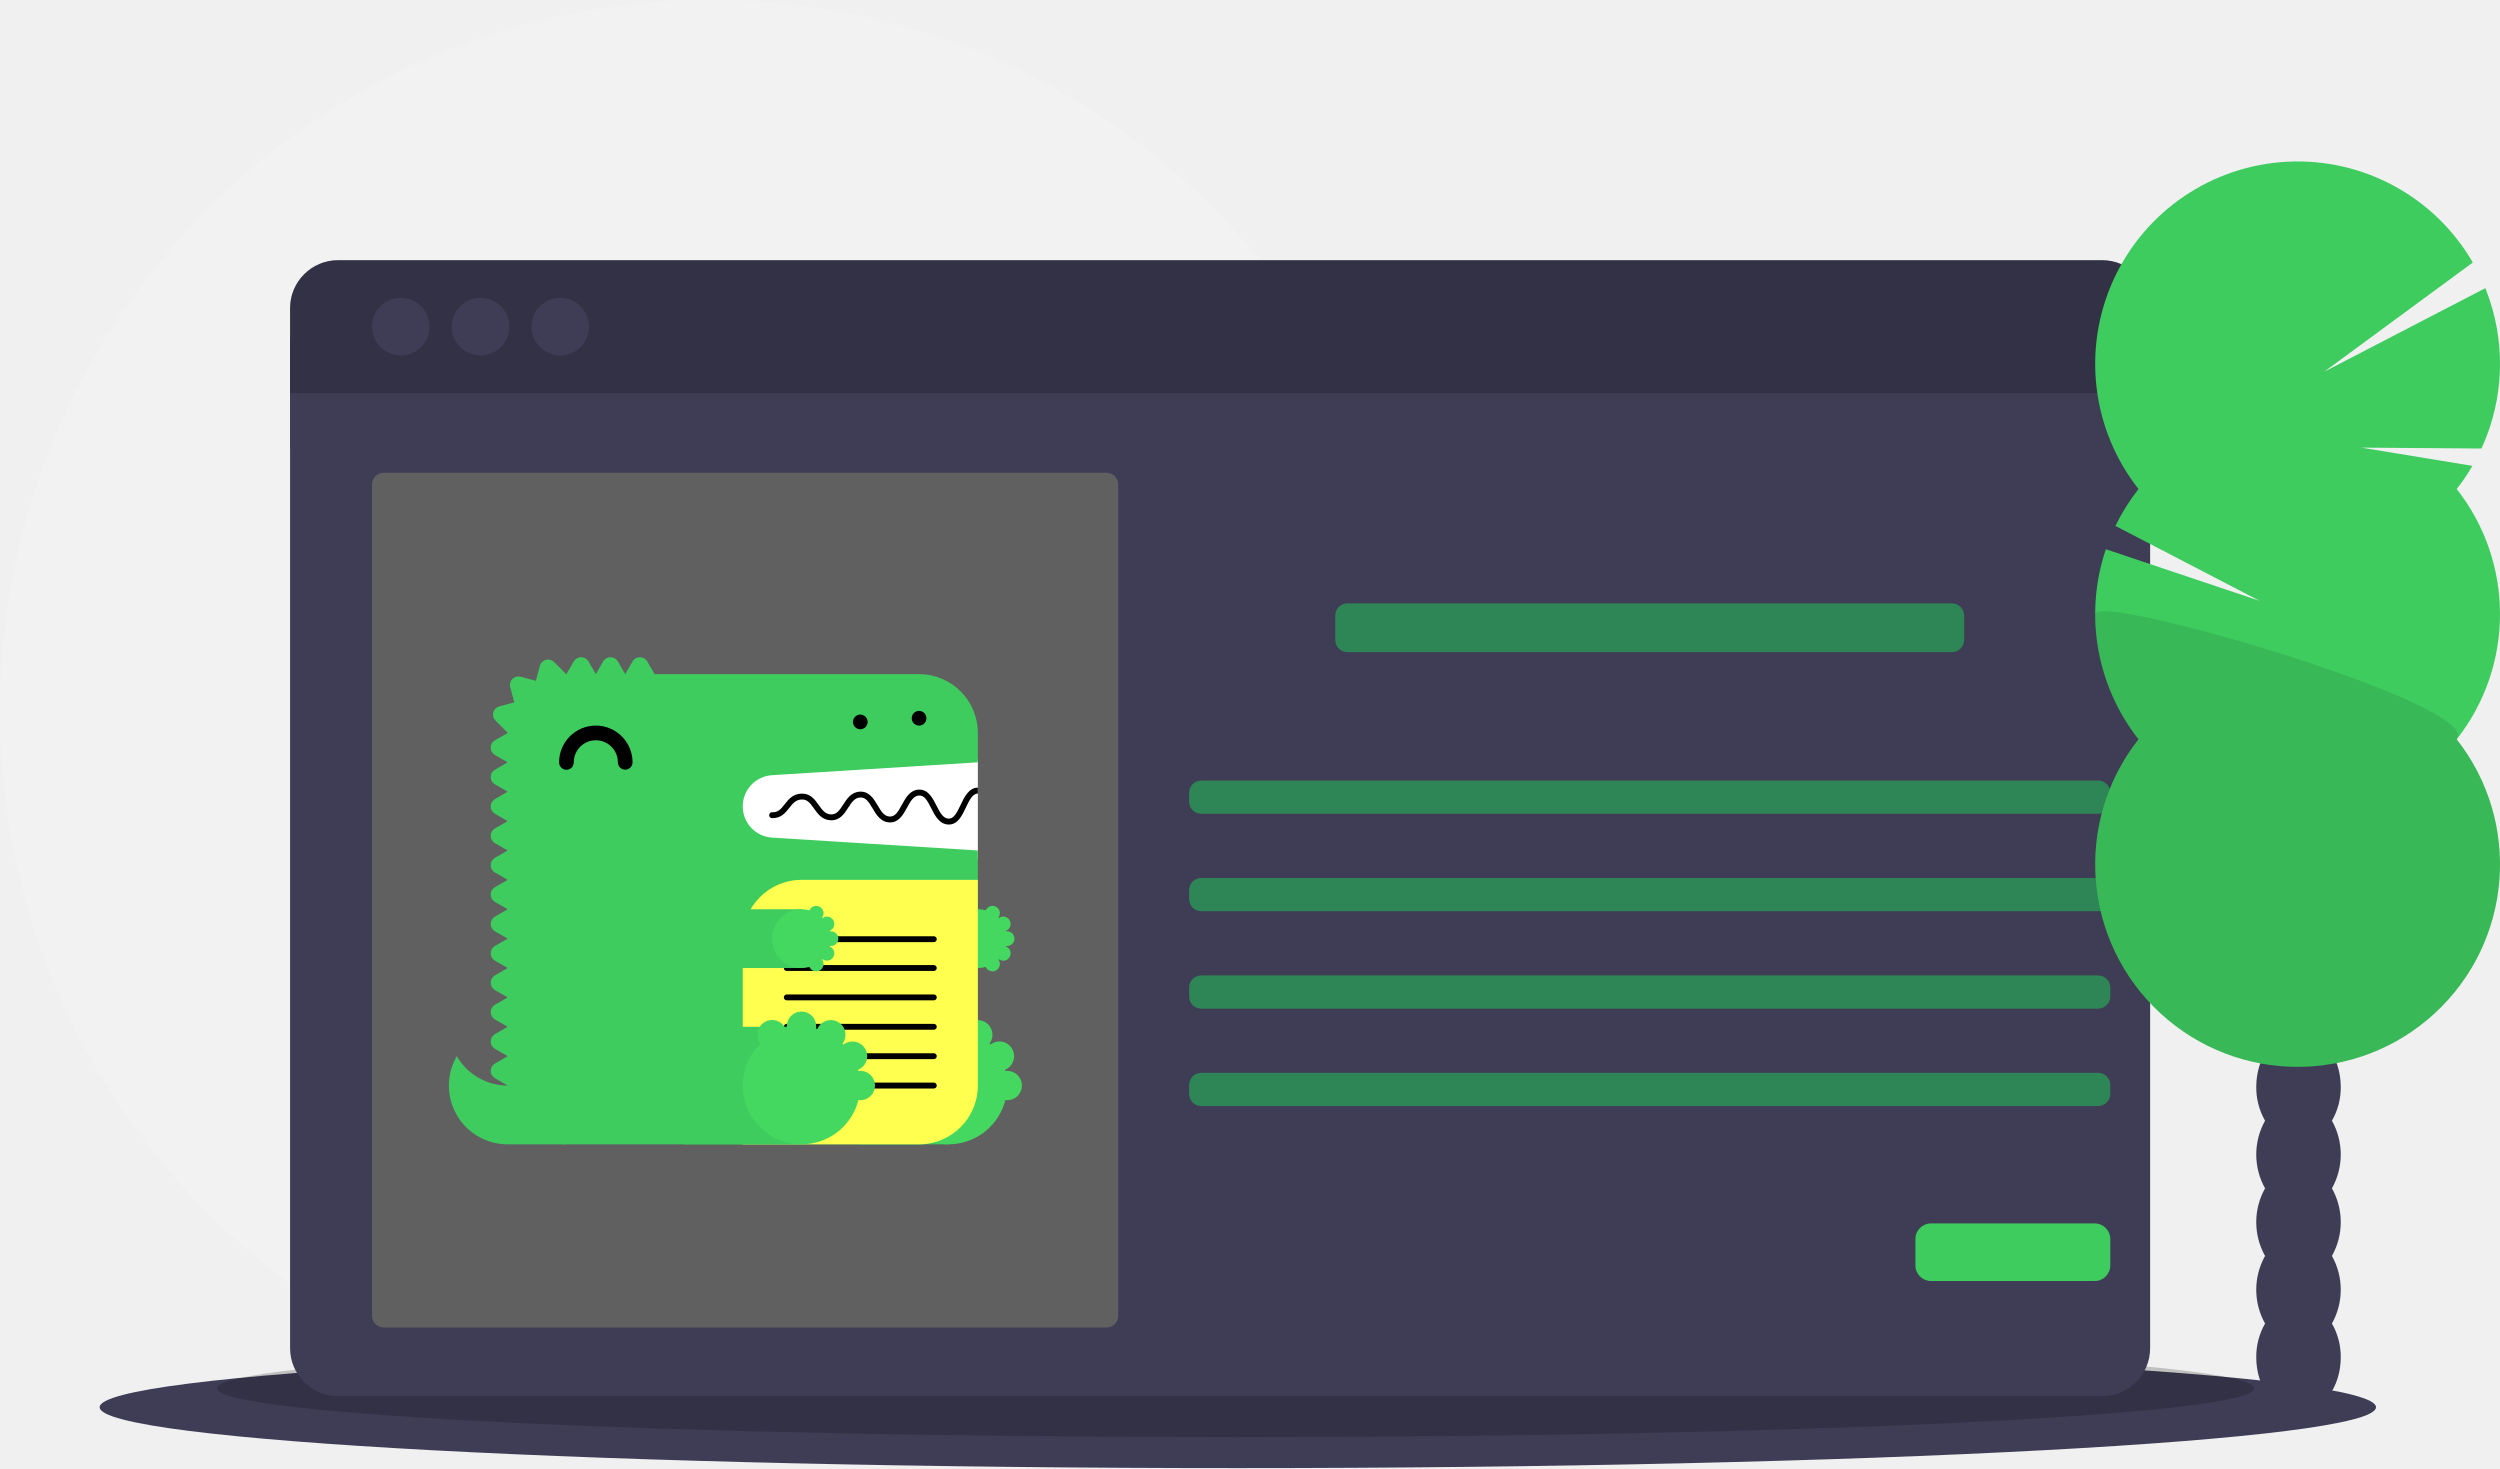
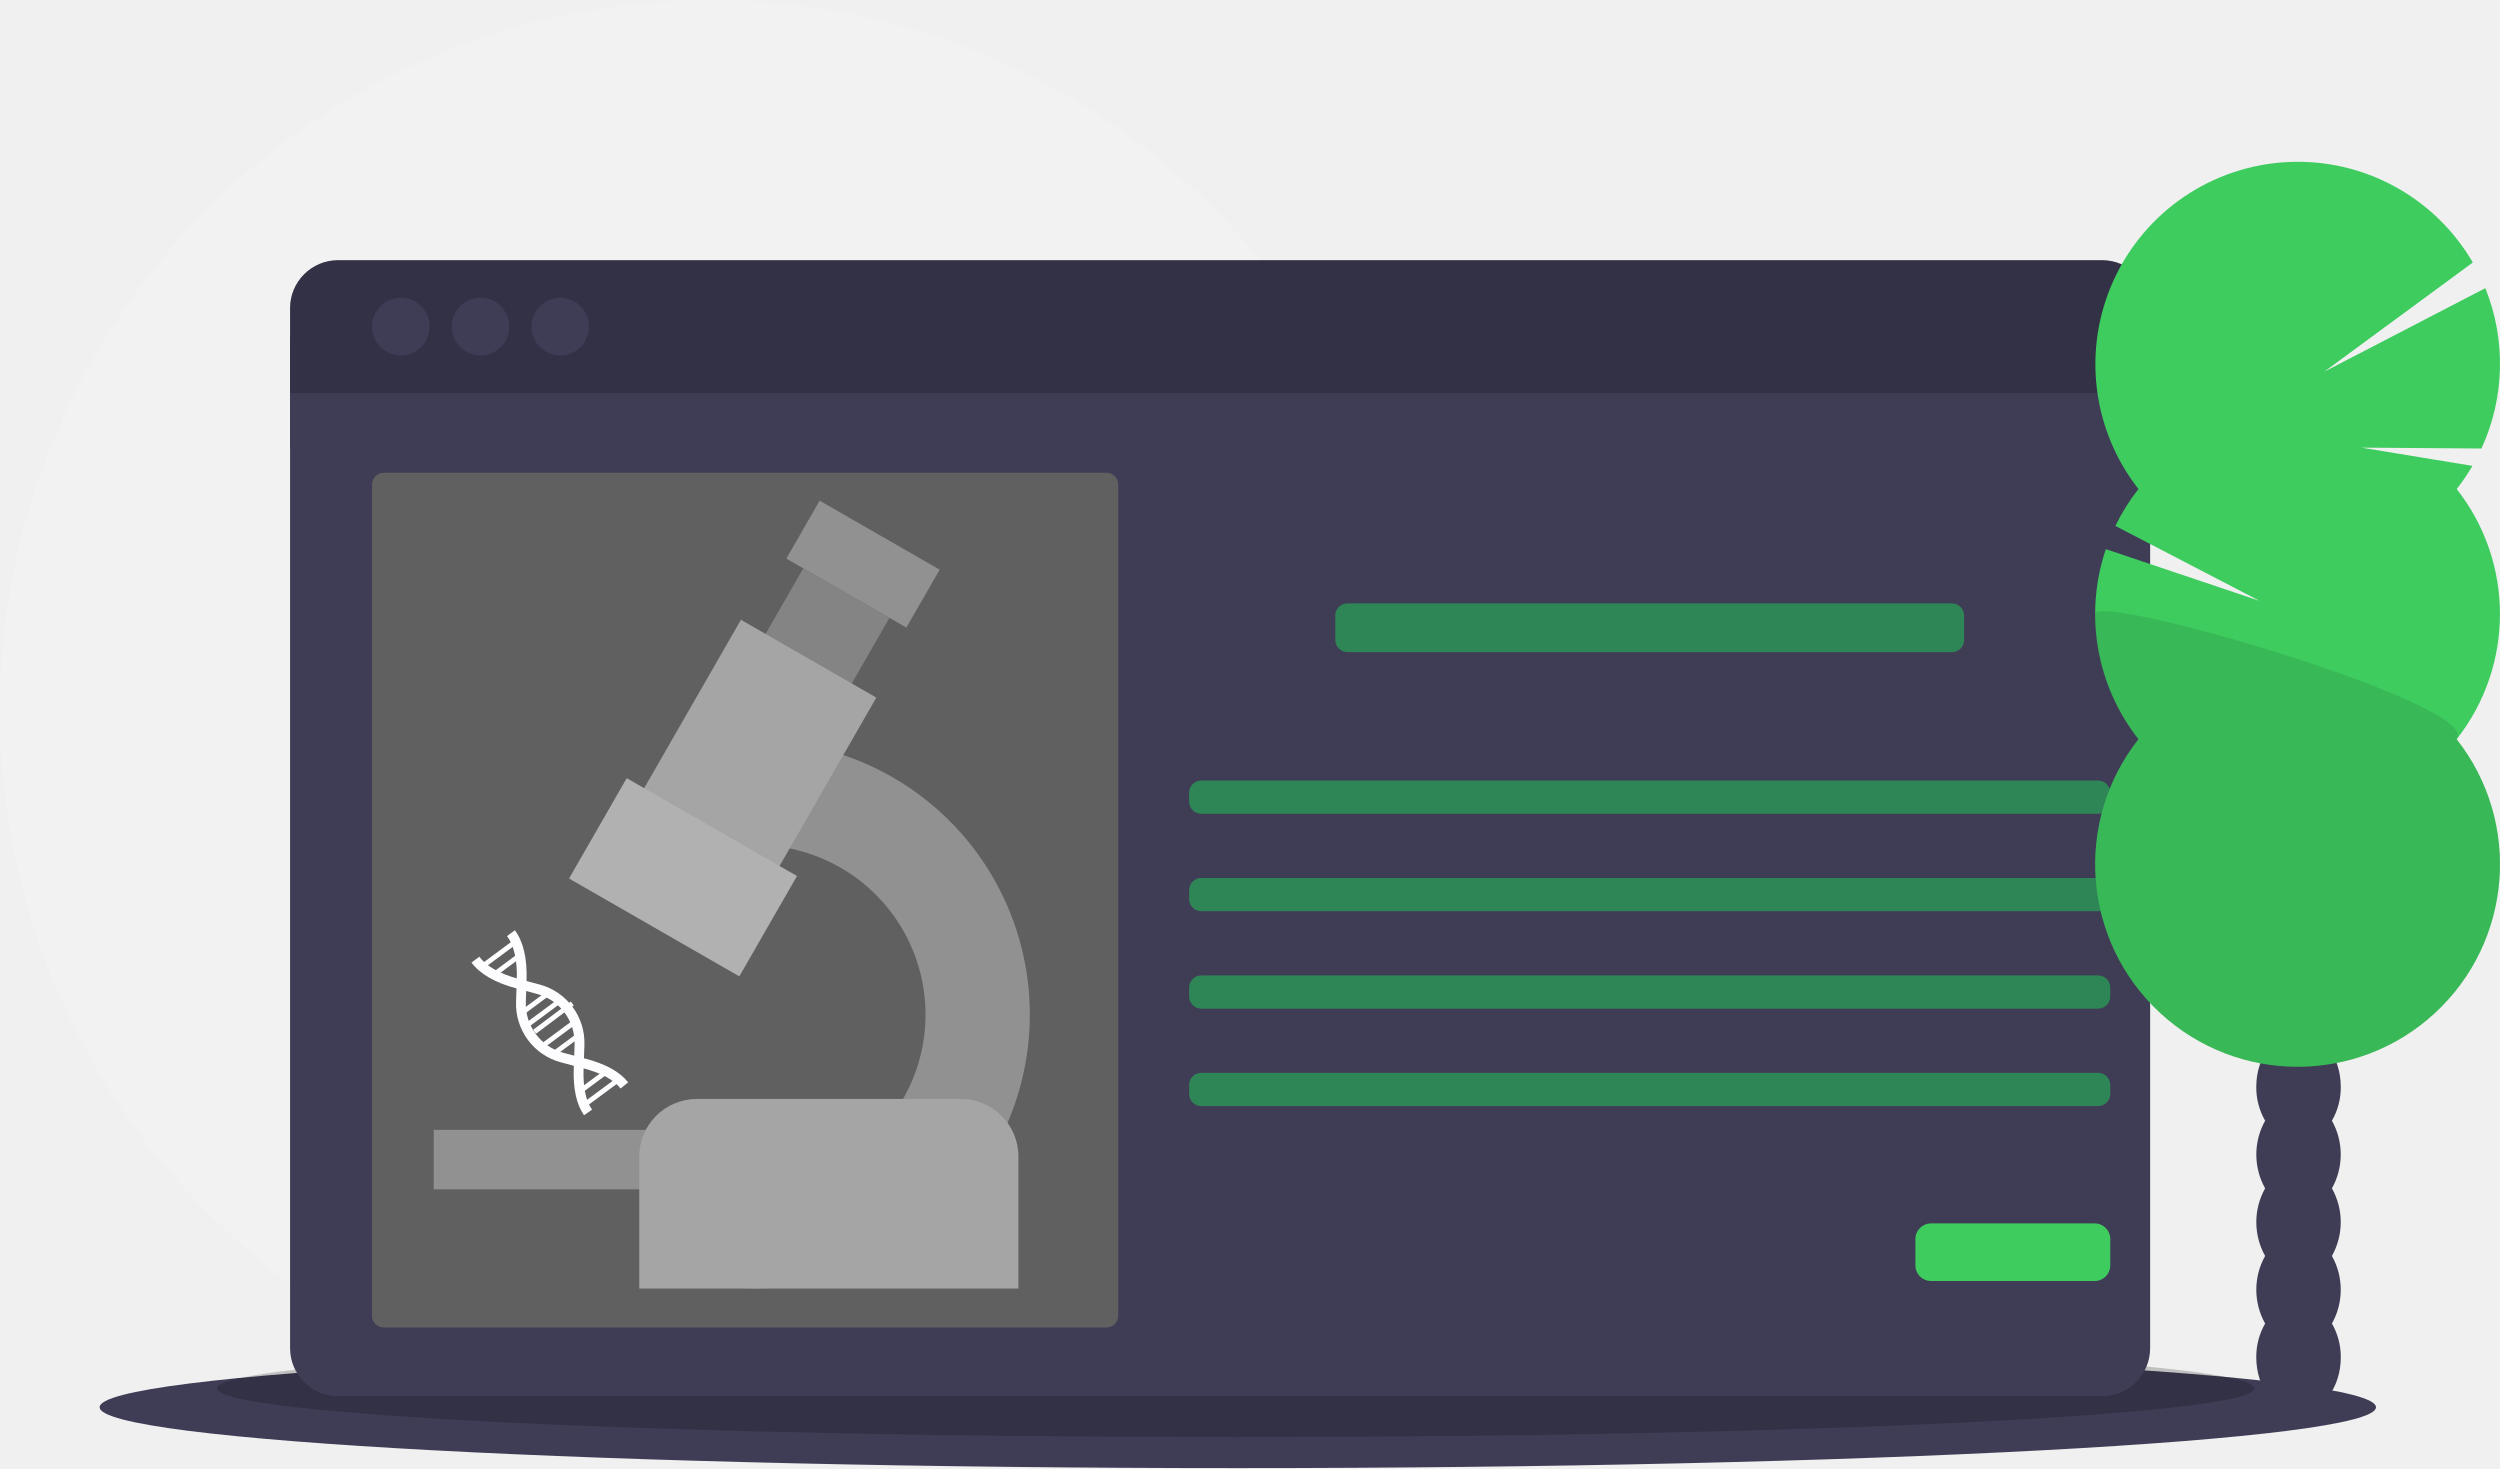
- <svg xmlns="http://www.w3.org/2000/svg" id="ac356da0-b129-4ca5-aecc-4700531dd101" data-name="Layer 1" width="1129" height="663" viewBox="0 0 1129 663">
-   <circle cx="321" cy="321" r="321" fill="#f2f2f2" />
-   <ellipse cx="559" cy="635.5" rx="514" ry="27.5" fill="#3f3d56" />
-   <ellipse cx="558" cy="627" rx="460" ry="22" opacity="0.2" />
-   <rect x="131" y="152.5" width="840" height="50" fill="#3f3d56" />
-   <path d="M166.5,727.33A21.67,21.67,0,0,0,188.17,749H984.83A21.67,21.67,0,0,0,1006.5,727.33V296h-840Z" transform="translate(-35.5 -118.5)" fill="#3f3d56" />
-   <path d="M984.83,236H188.17A21.67,21.67,0,0,0,166.5,257.67V296h840V257.67A21.67,21.67,0,0,0,984.83,236Z" transform="translate(-35.5 -118.5)" fill="#3f3d56" />
-   <path d="M984.83,236H188.17A21.67,21.67,0,0,0,166.5,257.67V296h840V257.67A21.67,21.67,0,0,0,984.83,236Z" transform="translate(-35.5 -118.5)" opacity="0.2" />
-   <circle cx="181" cy="147.5" r="13" fill="#3f3d56" />
-   <circle cx="217" cy="147.5" r="13" fill="#3f3d56" />
-   <circle cx="253" cy="147.5" r="13" fill="#3f3d56" />
-   <rect x="168" y="213.5" width="337" height="386" rx="5.335" fill="#606060" />
-   <rect x="603" y="272.5" width="284" height="22" rx="5.476" fill="#2e8555" />
-   <rect x="537" y="352.5" width="416" height="15" rx="5.476" fill="#2e8555" />
-   <rect x="537" y="396.5" width="416" height="15" rx="5.476" fill="#2e8555" />
-   <rect x="537" y="440.5" width="416" height="15" rx="5.476" fill="#2e8555" />
-   <rect x="537" y="484.5" width="416" height="15" rx="5.476" fill="#2e8555" />
-   <rect x="865" y="552.5" width="88" height="26" rx="7.028" fill="#3ecc5f" />
-   <path d="M1088.603,624.616a30.114,30.114,0,0,0,3.983-15.266c0-13.797-8.544-24.981-19.083-24.981s-19.083,11.184-19.083,24.981a30.114,30.114,0,0,0,3.983,15.266,31.248,31.248,0,0,0,0,30.532,31.248,31.248,0,0,0,0,30.532,31.248,31.248,0,0,0,0,30.532,30.114,30.114,0,0,0-3.983,15.266c0,13.797,8.544,24.981,19.083,24.981s19.083-11.184,19.083-24.981a30.114,30.114,0,0,0-3.983-15.266,31.248,31.248,0,0,0,0-30.532,31.248,31.248,0,0,0,0-30.532,31.248,31.248,0,0,0,0-30.532Z" transform="translate(-35.5 -118.5)" fill="#3f3d56" />
-   <ellipse cx="1038.003" cy="460.318" rx="19.083" ry="24.981" fill="#3f3d56" />
-   <ellipse cx="1038.003" cy="429.786" rx="19.083" ry="24.981" fill="#3f3d56" />
-   <path d="M1144.939,339.345a91.611,91.611,0,0,0,7.107-10.461l-50.141-8.235,54.229.403a91.566,91.566,0,0,0,1.746-72.426l-72.754,37.741,67.097-49.321a91.413,91.413,0,1,0-150.971,102.298,91.458,91.458,0,0,0-10.425,16.669l65.087,33.814-69.4-23.292a91.46,91.46,0,0,0,14.738,85.837,91.406,91.406,0,1,0,143.689,0,91.418,91.418,0,0,0,0-113.029Z" transform="translate(-35.5 -118.5)" fill="#3ecc5f" fill-rule="evenodd" />
-   <path d="M981.688,395.859a91.013,91.013,0,0,0,19.561,56.514,91.406,91.406,0,1,0,143.689,0C1157.19,436.821,981.688,385.6,981.688,395.859Z" transform="translate(-35.5 -118.5)" opacity="0.1" />
-   <path d="M365.62,461.436H477.094v45.12H365.62Z" transform="translate(-35.5 -118.5)" fill="#fff" fill-rule="evenodd" />
-   <path d="M264.763,608.741a26.509,26.509,0,0,1-22.962-13.271,26.51,26.51,0,0,0,22.962,39.812H291.304V608.741Z" transform="translate(-35.5 -118.5)" fill="#3ecc5f" fill-rule="evenodd" />
-   <path d="M384.172,468.571l92.922-5.807V449.493a26.541,26.541,0,0,0-26.541-26.541H331.116l-3.318-5.746a3.83,3.83,0,0,0-6.635,0l-3.318,5.746-3.318-5.746a3.83,3.83,0,0,0-6.635,0l-3.318,5.746L301.257,417.205a3.83,3.83,0,0,0-6.635,0L291.304,422.951c-.029,0-.056.004-.086.004l-5.497-5.495a3.829,3.829,0,0,0-6.407,1.717l-1.817,6.773L270.607,424.103a3.83,3.83,0,0,0-4.691,4.693l1.845,6.891-6.771,1.814a3.832,3.832,0,0,0-1.72,6.41l5.497,5.497c0,.028-.004.056-.004.085l-5.746,3.318a3.83,3.83,0,0,0,0,6.635l5.746,3.318L259.016,466.081a3.83,3.83,0,0,0,0,6.635l5.746,3.318-5.746,3.318a3.83,3.83,0,0,0,0,6.635l5.746,3.318-5.746,3.318a3.83,3.83,0,0,0,0,6.635l5.746,3.318-5.746,3.318a3.83,3.83,0,0,0,0,6.635l5.746,3.318-5.746,3.318a3.83,3.83,0,0,0,0,6.635l5.746,3.318-5.746,3.318a3.83,3.83,0,0,0,0,6.635l5.746,3.318-5.746,3.318a3.83,3.83,0,0,0,0,6.635l5.746,3.318L259.016,558.976a3.83,3.83,0,0,0,0,6.635l5.746,3.318-5.746,3.318a3.83,3.83,0,0,0,0,6.635l5.746,3.318-5.746,3.318a3.83,3.83,0,0,0,0,6.635l5.746,3.318-5.746,3.318a3.83,3.83,0,0,0,0,6.635l5.746,3.318A26.541,26.541,0,0,0,291.304,635.283H450.553A26.541,26.541,0,0,0,477.094,608.741V502.575l-92.922-5.807a14.126,14.126,0,0,1,0-28.198" transform="translate(-35.5 -118.5)" fill="#3ecc5f" fill-rule="evenodd" />
-   <path d="M424.011,635.283h39.812V582.2H424.011Z" transform="translate(-35.5 -118.5)" fill="#3ecc5f" fill-rule="evenodd" />
-   <path d="M490.365,602.106a6.602,6.602,0,0,0-.848.085c-.05-.199-.098-.399-.154-.599A6.627,6.627,0,1,0,482.806,590.21q-.22-.225-.445-.446a6.624,6.624,0,1,0-11.397-6.564c-.196-.056-.394-.102-.591-.153a6.64,6.64,0,1,0-13.101,0c-.196.05-.394.097-.591.153a6.628,6.628,0,1,0-11.397,6.564,26.528,26.528,0,1,0,44.231,25.528,6.621,6.621,0,1,0,.848-13.186" transform="translate(-35.5 -118.5)" fill="#44d860" fill-rule="evenodd" />
-   <path d="M437.282,555.658H477.094V529.117H437.282Z" transform="translate(-35.5 -118.5)" fill="#3ecc5f" fill-rule="evenodd" />
-   <path d="M490.365,545.705a3.318,3.318,0,0,0,0-6.635,3.411,3.411,0,0,0-.423.042c-.027-.1-.049-.199-.077-.299a3.319,3.319,0,0,0-1.278-6.379,3.282,3.282,0,0,0-2.001.687q-.109-.113-.223-.223a3.282,3.282,0,0,0,.671-1.983,3.318,3.318,0,0,0-6.37-1.299,13.271,13.271,0,1,0,0,25.541,3.318,3.318,0,0,0,6.37-1.299,3.282,3.282,0,0,0-.671-1.983q.113-.109.223-.223a3.282,3.282,0,0,0,2.001.687,3.318,3.318,0,0,0,1.278-6.379c.028-.098.05-.199.077-.299a3.413,3.413,0,0,0,.423.042" transform="translate(-35.5 -118.5)" fill="#44d860" fill-rule="evenodd" />
-   <path d="M317.845,466.081a3.318,3.318,0,0,1-3.318-3.318,9.953,9.953,0,1,0-19.906,0,3.318,3.318,0,1,1-6.635,0,16.588,16.588,0,1,1,33.177,0,3.318,3.318,0,0,1-3.318,3.318" transform="translate(-35.5 -118.5)" fill-rule="evenodd" />
-   <path d="M370.928,635.283h79.624A26.541,26.541,0,0,0,477.094,608.741v-92.895H397.47a26.541,26.541,0,0,0-26.541,26.541Z" transform="translate(-35.5 -118.5)" fill="#ffff50" fill-rule="evenodd" />
-   <path d="M457.214,556.985H390.808a1.327,1.327,0,0,1,0-2.654h66.407a1.327,1.327,0,0,1,0,2.654m0,26.541H390.808a1.327,1.327,0,1,1,0-2.654h66.407a1.327,1.327,0,0,1,0,2.654m0,26.541H390.808a1.327,1.327,0,1,1,0-2.654h66.407a1.327,1.327,0,0,1,0,2.654m0-66.107H390.808a1.327,1.327,0,0,1,0-2.654h66.407a1.327,1.327,0,0,1,0,2.654m0,26.295H390.808a1.327,1.327,0,0,1,0-2.654h66.407a1.327,1.327,0,0,1,0,2.654m0,26.541H390.808a1.327,1.327,0,0,1,0-2.654h66.407a1.327,1.327,0,0,1,0,2.654M477.094,474.191c-.016,0-.029-.008-.045-.007-4.101.139-6.041,4.241-7.753,7.86-1.786,3.782-3.168,6.241-5.432,6.167-2.507-.09-3.94-2.922-5.458-5.919-1.744-3.442-3.734-7.347-7.913-7.201-4.042.138-5.989,3.708-7.706,6.857-1.827,3.355-3.071,5.395-5.469,5.3-2.557-.093-3.916-2.395-5.489-5.06-1.753-2.967-3.78-6.304-7.878-6.189-3.973.137-5.925,3.165-7.648,5.839-1.822,2.827-3.099,4.549-5.527,4.447-2.618-.093-3.971-2.004-5.535-4.216-1.757-2.486-3.737-5.299-7.823-5.162-3.886.133-5.838,2.614-7.559,4.801-1.635,2.076-2.912,3.718-5.612,3.615a1.328,1.328,0,1,0-.096,2.654c4.004.134,6.032-2.389,7.793-4.628,1.562-1.985,2.91-3.699,5.564-3.789,2.556-.109,3.754,1.48,5.567,4.041,1.721,2.434,3.675,5.194,7.605,5.336,4.118.138,6.099-2.939,7.854-5.663,1.569-2.434,2.922-4.535,5.507-4.624,2.379-.089,3.675,1.792,5.501,4.885,1.721,2.916,3.671,6.219,7.68,6.365,4.147.143,6.15-3.477,7.895-6.682,1.512-2.771,2.938-5.388,5.466-5.476,2.379-.056,3.62,2.117,5.456,5.746,1.715,3.388,3.659,7.226,7.73,7.373l.224.004c4.066,0,5.996-4.081,7.704-7.689,1.512-3.198,2.942-6.211,5.397-6.334Z" transform="translate(-35.5 -118.5)" fill-rule="evenodd" />
-   <path d="M344.387,635.283h53.083V582.2H344.387Z" transform="translate(-35.5 -118.5)" fill="#3ecc5f" fill-rule="evenodd" />
-   <path d="M424.011,602.106a6.602,6.602,0,0,0-.848.085c-.05-.199-.098-.399-.154-.599A6.627,6.627,0,1,0,416.452,590.21q-.22-.225-.445-.446a6.624,6.624,0,1,0-11.397-6.564c-.196-.056-.394-.102-.591-.153a6.64,6.64,0,1,0-13.101,0c-.196.05-.394.097-.591.153a6.628,6.628,0,1,0-11.397,6.564,26.528,26.528,0,1,0,44.231,25.528,6.621,6.621,0,1,0,.848-13.186" transform="translate(-35.5 -118.5)" fill="#44d860" fill-rule="evenodd" />
-   <path d="M344.387,555.658h53.083V529.117H344.387Z" transform="translate(-35.5 -118.5)" fill="#3ecc5f" fill-rule="evenodd" />
-   <path d="M410.74,545.705a3.318,3.318,0,1,0,0-6.635,3.411,3.411,0,0,0-.423.042c-.027-.1-.049-.199-.077-.299a3.319,3.319,0,0,0-1.278-6.379,3.282,3.282,0,0,0-2.001.687q-.109-.113-.223-.223a3.282,3.282,0,0,0,.671-1.983,3.318,3.318,0,0,0-6.37-1.299,13.271,13.271,0,1,0,0,25.541,3.318,3.318,0,0,0,6.37-1.299,3.282,3.282,0,0,0-.671-1.983q.113-.109.223-.223a3.282,3.282,0,0,0,2.001.687,3.318,3.318,0,0,0,1.278-6.379c.028-.098.05-.199.077-.299a3.413,3.413,0,0,0,.423.042" transform="translate(-35.5 -118.5)" fill="#44d860" fill-rule="evenodd" />
-   <path d="M424.011,447.834a3.603,3.603,0,0,1-.65-.066,3.344,3.344,0,0,1-.624-.186,3.447,3.447,0,0,1-.572-.305,5.027,5.027,0,0,1-.504-.411,3.887,3.887,0,0,1-.41-.504,3.275,3.275,0,0,1-.557-1.845,3.602,3.602,0,0,1,.066-.65,3.826,3.826,0,0,1,.184-.624,3.489,3.489,0,0,1,.307-.571,3.197,3.197,0,0,1,.914-.916,3.447,3.447,0,0,1,.572-.305,3.344,3.344,0,0,1,.624-.186,3.069,3.069,0,0,1,1.301,0,3.223,3.223,0,0,1,1.194.491,5.028,5.028,0,0,1,.504.411,4.88,4.88,0,0,1,.411.504,3.382,3.382,0,0,1,.305.571,3.478,3.478,0,0,1,.252,1.274A3.364,3.364,0,0,1,426.36,446.865a5.027,5.027,0,0,1-.504.411,3.306,3.306,0,0,1-1.845.557m26.541-1.659a3.388,3.388,0,0,1-2.35-.969,5.042,5.042,0,0,1-.41-.504,3.275,3.275,0,0,1-.557-1.845,3.387,3.387,0,0,1,.967-2.349,5.026,5.026,0,0,1,.504-.411,3.447,3.447,0,0,1,.572-.305,3.343,3.343,0,0,1,.624-.186,3.07,3.07,0,0,1,1.301,0,3.224,3.224,0,0,1,1.194.491,5.026,5.026,0,0,1,.504.411,3.388,3.388,0,0,1,.969,2.349,3.726,3.726,0,0,1-.066.65,3.374,3.374,0,0,1-.186.624,4.715,4.715,0,0,1-.305.571,4.88,4.88,0,0,1-.411.504,5.026,5.026,0,0,1-.504.411,3.305,3.305,0,0,1-1.845.557" transform="translate(-35.5 -118.5)" fill-rule="evenodd" />
+ <svg xmlns="http://www.w3.org/2000/svg" id="ac356da0-b129-4ca5-aecc-4700531dd101" viewBox="0 0 1129 663">
+   <defs>
+     <style>.cls-1{fill:none;}.cls-2{fill:#f2f2f2;}.cls-3{fill:#3f3d56;}.cls-4{opacity:0.2;}.cls-4,.cls-8{isolation:isolate;}.cls-5{fill:#606060;}.cls-6{fill:#2e8555;}.cls-7{fill:#3ecc5f;}.cls-8{opacity:0.1;}.cls-9{clip-path:url(#clip-path);}.cls-10{fill:#fdfdff;}.cls-11{fill:#919191;}.cls-12{fill:#848484;}.cls-13{fill:#a5a5a5;}.cls-14{fill:#b1b1b2;}</style>
+     <clipPath id="clip-path">
+       <path id="Path_309" data-name="Path 309" class="cls-1" d="M172.75,213.5h327.5a4.75,4.75,0,0,1,4.75,4.75v366.5a4.75,4.75,0,0,1-4.61,4.75l-327.5,9.85A4.75,4.75,0,0,1,168,594.6V218.25A4.75,4.75,0,0,1,172.75,213.5Z" />
+     </clipPath>
+   </defs>
+   <circle class="cls-2" cx="321" cy="321" r="321" />
+   <ellipse class="cls-3" cx="559" cy="635.5" rx="514" ry="27.5" />
+   <ellipse class="cls-4" cx="558" cy="627" rx="460" ry="22" />
+   <rect class="cls-3" x="131" y="152.5" width="840" height="50" />
+   <path class="cls-3" d="M131,608.83a21.67,21.67,0,0,0,21.67,21.67H949.33A21.67,21.67,0,0,0,971,608.83h0V177.5H131Z" />
+   <path class="cls-3" d="M949.33,117.5H152.67A21.67,21.67,0,0,0,131,139.17h0V177.5H971V139.17a21.67,21.67,0,0,0-21.67-21.67Z" />
+   <path class="cls-4" d="M949.33,117.5H152.67A21.67,21.67,0,0,0,131,139.17h0V177.5H971V139.17a21.67,21.67,0,0,0-21.67-21.67Z" />
+   <circle class="cls-3" cx="181" cy="147.5" r="13" />
+   <circle class="cls-3" cx="217" cy="147.5" r="13" />
+   <circle class="cls-3" cx="253" cy="147.5" r="13" />
+   <rect class="cls-5" x="168" y="213.5" width="337" height="386" rx="5.34" ry="5.34" />
+   <rect class="cls-6" x="603" y="272.5" width="284" height="22" rx="5.48" ry="5.48" />
+   <rect class="cls-6" x="537" y="352.5" width="416" height="15" rx="5.48" ry="5.48" />
+   <rect class="cls-6" x="537" y="396.5" width="416" height="15" rx="5.48" ry="5.48" />
+   <rect class="cls-6" x="537" y="440.5" width="416" height="15" rx="5.48" ry="5.48" />
+   <rect class="cls-6" x="537" y="484.5" width="416" height="15" rx="5.48" ry="5.48" />
+   <rect class="cls-7" x="865" y="552.5" width="88" height="26" rx="7.03" ry="7.03" />
+   <path class="cls-3" d="M1053.1,506.12a30.19,30.19,0,0,0,4-15.27c0-13.8-8.55-25-19.09-25s-19.08,11.18-19.08,25a30.18,30.18,0,0,0,4,15.27,31.25,31.25,0,0,0,0,30.53,31.25,31.25,0,0,0,0,30.53,31.25,31.25,0,0,0,0,30.53,30.18,30.18,0,0,0-4,15.27c0,13.79,8.54,25,19.08,25s19.09-11.19,19.09-25a30.19,30.19,0,0,0-4-15.27,31.25,31.25,0,0,0,0-30.53,31.25,31.25,0,0,0,0-30.53A31.25,31.25,0,0,0,1053.1,506.12Z" />
+   <ellipse class="cls-3" cx="1038" cy="460.32" rx="19.08" ry="24.98" />
+   <ellipse class="cls-3" cx="1038" cy="429.79" rx="19.08" ry="24.98" />
+   <path class="cls-7" d="M1109.44,220.84a90.78,90.78,0,0,0,7.11-10.46l-50.15-8.23,54.23.4a91.52,91.52,0,0,0,1.75-72.42l-72.76,37.74,67.1-49.32a91.41,91.41,0,1,0-151,102.29,91.64,91.64,0,0,0-10.42,16.67l65.08,33.82L951,248a91.43,91.43,0,0,0,14.74,85.83,91.41,91.41,0,1,0,143.69,0A91.42,91.42,0,0,0,1109.44,220.84Z" />
+   <path class="cls-8" d="M946.19,277.36a91,91,0,0,0,19.56,56.51,91.41,91.41,0,1,0,143.69,0C1121.69,318.32,946.19,267.1,946.19,277.36Z" />
+   <g class="cls-9">
+     <rect class="cls-10" x="216.79" y="429.74" width="16.99" height="2.21" transform="translate(-212.21 218.77) rotate(-36.53)" />
+     <rect class="cls-10" x="220.42" y="434.65" width="16.99" height="2.21" transform="translate(-214.42 221.89) rotate(-36.53)" />
+     <rect class="cls-10" x="263.04" y="492.17" width="16.99" height="2.21" transform="translate(-240.29 258.57) rotate(-36.53)" />
+     <rect class="cls-10" x="259.41" y="487.27" width="16.99" height="2.21" transform="translate(-238.08 255.44) rotate(-36.53)" />
+     <rect class="cls-10" x="237.98" y="461.24" width="21.28" height="2.21" transform="matrix(0.8, -0.6, 0.6, 0.8, -226.38, 238.85)" />
+     <rect class="cls-10" x="232.51" y="451.86" width="18.24" height="2.21" transform="translate(-222.17 232.85) rotate(-36.53)" />
+     <rect class="cls-10" x="235.99" y="456.56" width="18.24" height="2.21" transform="translate(-224.28 235.84) rotate(-36.53)" />
+     <rect class="cls-10" x="242.96" y="465.95" width="18.24" height="2.21" transform="translate(-228.5 241.83) rotate(-36.53)" />
+     <rect class="cls-10" x="246.44" y="470.65" width="18.24" height="2.21" transform="translate(-230.62 244.83) rotate(-36.53)" />
+     <path class="cls-10" d="M280.25,491.57c-3.12-4-8.67-7-17-9.17l-9.81-2.61a27.31,27.31,0,0,1-20.39-27.44l.33-9.8c.3-8.79-1.19-15.46-4.4-19.83l3.55-2.62c3.82,5.19,5.59,12.79,5.26,22.6l-.33,9.79a22.92,22.92,0,0,0,17.11,23l9.82,2.6c9.24,2.45,15.55,5.95,19.29,10.71Z" />
+     <path class="cls-10" d="M267.37,501.11l-3.62,2.53c-3.46-5-5-12-4.63-21.58l.36-10.15a22.91,22.91,0,0,0-17.05-23.07L233,446.3c-9.48-2.54-16.23-6.45-20.08-11.61l3.53-2.64c3.25,4.35,9.2,7.71,17.69,10l9.47,2.54a27.3,27.3,0,0,1,20.31,27.49l-.36,10.15C263.22,490.79,264.47,497,267.37,501.11Z" />
+     <path class="cls-11" d="M341.46,334.5a126.1,126.1,0,0,0-13.1.7v47.56a76.56,76.56,0,1,1,13.1,152,77.45,77.45,0,0,1-13.1-1.14v47.55a123.67,123.67,0,1,0,13.1-246.65Z" />
+     <rect class="cls-12" x="288.56" y="299.59" width="125.02" height="44.88" transform="translate(-103.07 465.92) rotate(-60.11)" />
+     <rect class="cls-13" x="289.13" y="306.22" width="101.51" height="70.52" transform="translate(-125.55 465.98) rotate(-60.11)" />
+     <rect class="cls-11" x="374.65" y="223.49" width="30.17" height="62.52" transform="translate(-25.35 465.7) rotate(-60.11)" />
+     <rect class="cls-14" x="282.32" y="351.83" width="52.27" height="88.69" transform="translate(-188.74 466.17) rotate(-60.11)" />
+     <rect class="cls-11" x="195.87" y="510.25" width="173.59" height="26.84" />
+     <path class="cls-13" d="M314.7,496.29H433.92a26,26,0,0,1,26,26V581.9a0,0,0,0,1,0,0H288.69a0,0,0,0,1,0,0V522.29a26,26,0,0,1,26-26Z" />
+   </g>
</svg>
